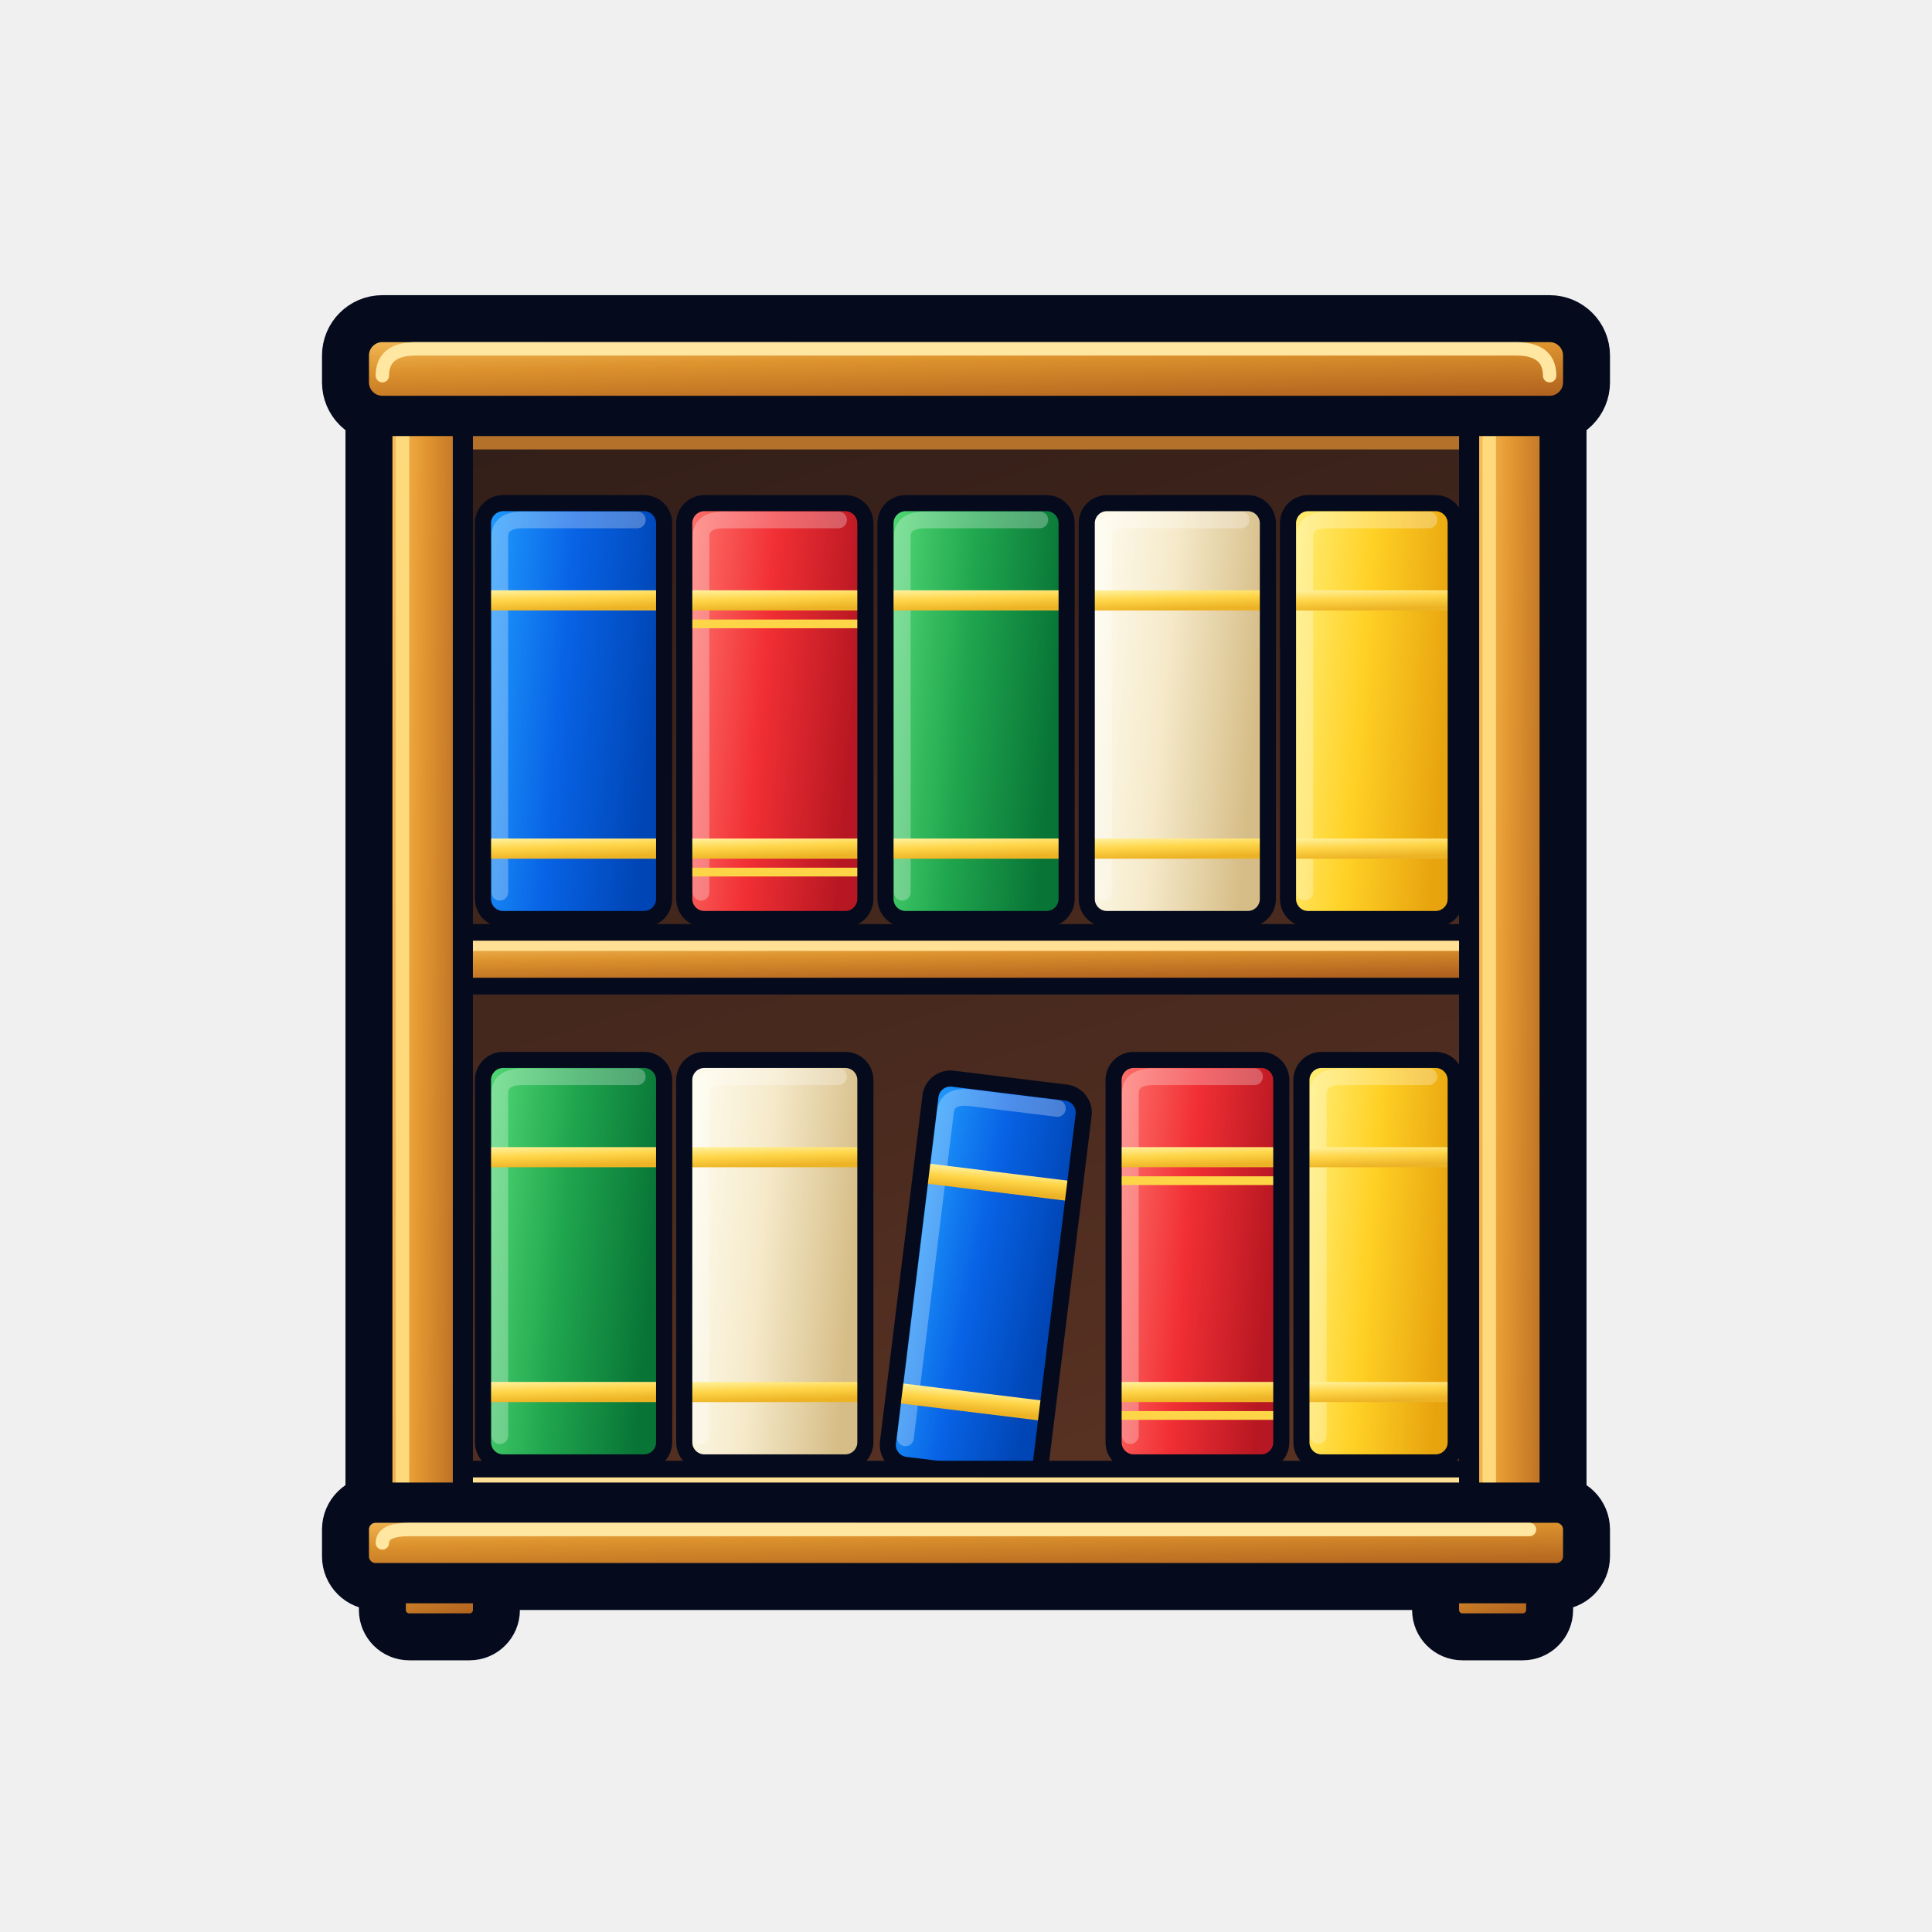
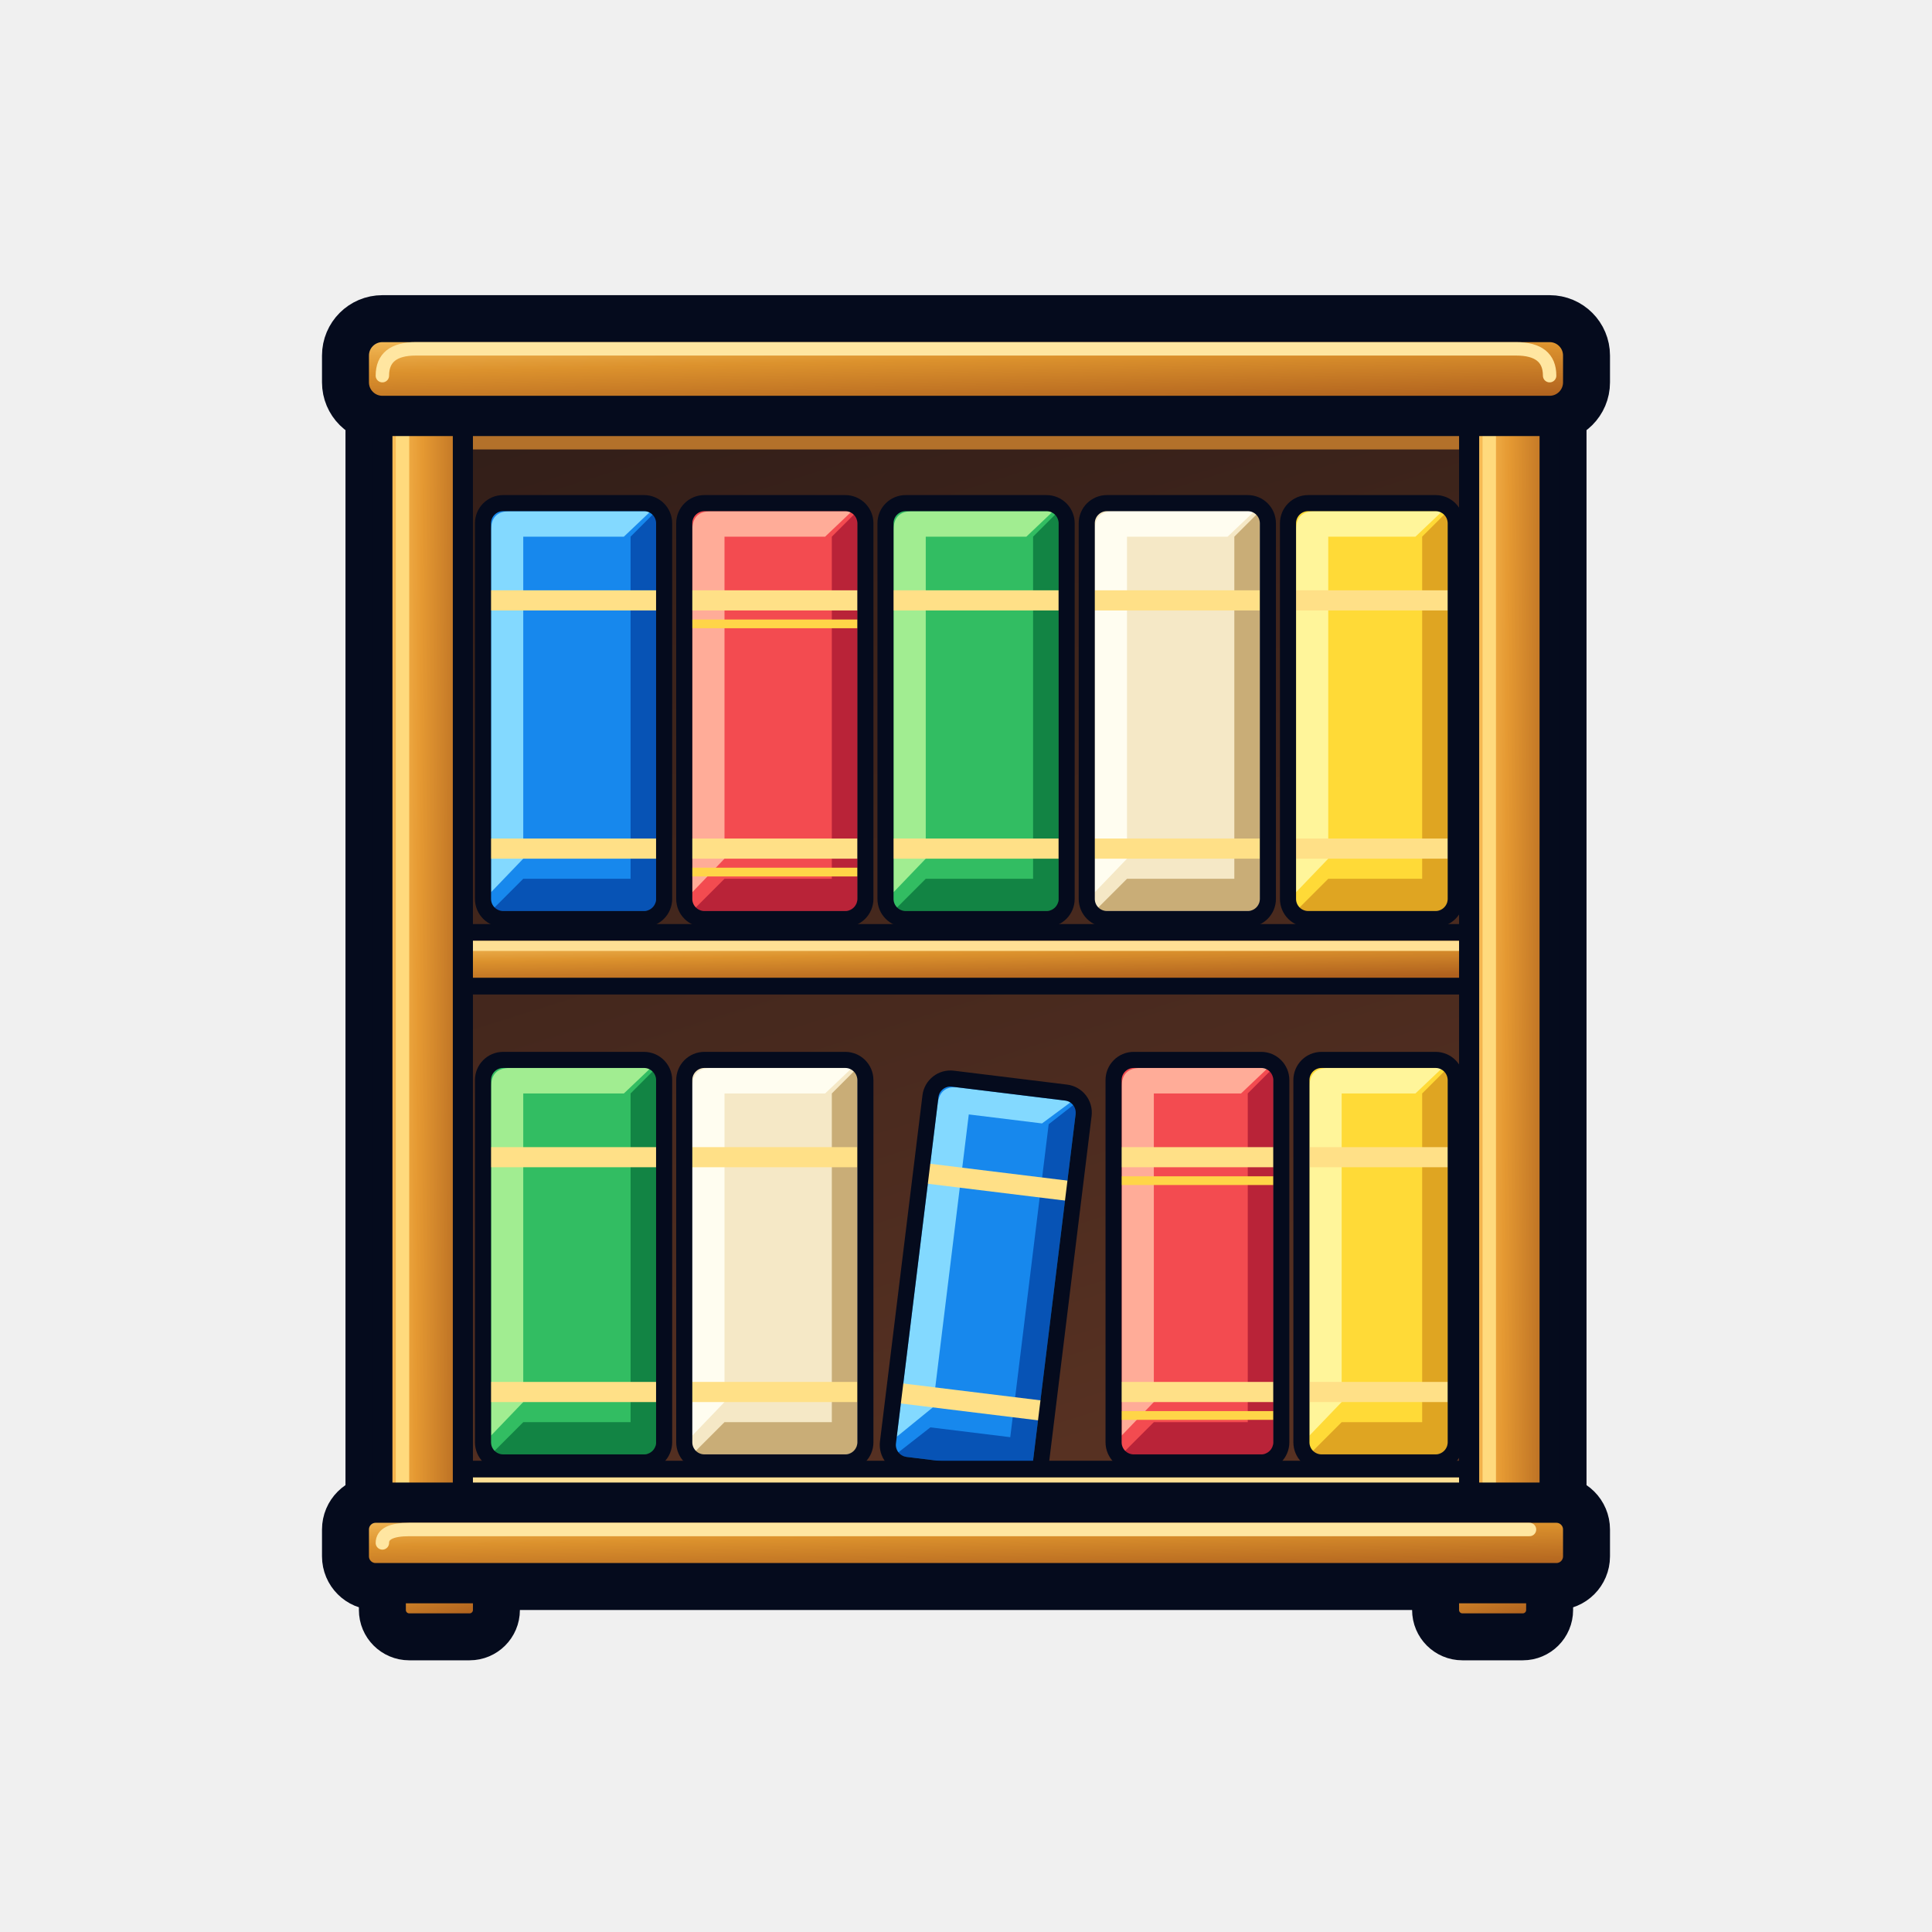
<svg xmlns="http://www.w3.org/2000/svg" width="288" height="288" viewBox="0 0 288 288" role="img" aria-labelledby="library-title">
  <defs>
    <linearGradient id="library-wood" x1="0" y1="0" x2=".3" y2="1">
      <stop offset="0" stop-color="#ffd070" />
      <stop offset="0.5" stop-color="#dc922d" />
      <stop offset="1" stop-color="#af611e" />
    </linearGradient>
    <linearGradient id="library-upright" x1="0" y1="0" x2="1" y2=".1">
      <stop offset="0" stop-color="#ffc963" />
      <stop offset="0.5" stop-color="#e59932" />
      <stop offset="1" stop-color="#bb7024" />
    </linearGradient>
    <linearGradient id="library-recess" x1="0" y1="0" x2=".3" y2="1">
      <stop offset="0" stop-color="#301d18" />
      <stop offset="1" stop-color="#573122" />
    </linearGradient>
-     <linearGradient id="library-blue" x1="0" y1="0" x2="1" y2=".2">
-       <stop offset="0" stop-color="#219fff" />
-       <stop offset="0.5" stop-color="#0863e5" />
-       <stop offset="1" stop-color="#0045b5" />
-     </linearGradient>
-     <linearGradient id="library-red" x1="0" y1="0" x2="1" y2=".2">
-       <stop offset="0" stop-color="#ff7770" />
-       <stop offset="0.5" stop-color="#f12f34" />
-       <stop offset="1" stop-color="#b71722" />
-     </linearGradient>
-     <linearGradient id="library-green" x1="0" y1="0" x2="1" y2=".2">
-       <stop offset="0" stop-color="#55dc77" />
-       <stop offset="0.5" stop-color="#20a64e" />
-       <stop offset="1" stop-color="#087436" />
-     </linearGradient>
-     <linearGradient id="library-gold" x1="0" y1="0" x2="1" y2=".2">
-       <stop offset="0" stop-color="#fff17e" />
-       <stop offset="0.5" stop-color="#ffd126" />
-       <stop offset="1" stop-color="#e8a40e" />
-     </linearGradient>
-     <linearGradient id="library-cream" x1="0" y1="0" x2="1" y2=".2">
-       <stop offset="0" stop-color="#fffef3" />
-       <stop offset="0.5" stop-color="#f5e9c9" />
-       <stop offset="1" stop-color="#d6bd87" />
-     </linearGradient>
-     <linearGradient id="library-band" x1="0" y1="0" x2=".3" y2="1">
-       <stop offset="0" stop-color="#fff2a0" />
-       <stop offset="0.5" stop-color="#ffd548" />
-       <stop offset="1" stop-color="#edb326" />
-     </linearGradient>
    <rect id="library-book-1" x="72" y="75" width="27" height="62" rx="3" />
    <clipPath id="library-book-1-clip">
      <use href="#library-book-1" />
    </clipPath>
    <rect id="library-book-2" x="102" y="75" width="27" height="62" rx="3" />
    <clipPath id="library-book-2-clip">
      <use href="#library-book-2" />
    </clipPath>
    <rect id="library-book-3" x="132" y="75" width="27" height="62" rx="3" />
    <clipPath id="library-book-3-clip">
      <use href="#library-book-3" />
    </clipPath>
    <rect id="library-book-4" x="162" y="75" width="27" height="62" rx="3" />
    <clipPath id="library-book-4-clip">
      <use href="#library-book-4" />
    </clipPath>
    <rect id="library-book-5" x="192" y="75" width="25" height="62" rx="3" />
    <clipPath id="library-book-5-clip">
      <use href="#library-book-5" />
    </clipPath>
    <rect id="library-book-6" x="72" y="158" width="27" height="60" rx="3" />
    <clipPath id="library-book-6-clip">
      <use href="#library-book-6" />
    </clipPath>
    <rect id="library-book-7" x="102" y="158" width="27" height="60" rx="3" />
    <clipPath id="library-book-7-clip">
      <use href="#library-book-7" />
    </clipPath>
    <rect id="library-book-8" x="132" y="160" width="23" height="58" rx="3" />
    <clipPath id="library-book-8-clip">
      <use href="#library-book-8" />
    </clipPath>
    <rect id="library-book-9" x="166" y="158" width="25" height="60" rx="3" />
    <clipPath id="library-book-9-clip">
      <use href="#library-book-9" />
    </clipPath>
    <rect id="library-book-10" x="194" y="158" width="23" height="60" rx="3" />
    <clipPath id="library-book-10-clip">
      <use href="#library-book-10" />
    </clipPath>
  </defs>
  <g id="library-exterior-width" fill="none" stroke="#050b1d" stroke-linecap="round" stroke-linejoin="round">
    <g stroke-linecap="round" stroke-linejoin="round">
      <g fill="none" stroke="#050b1d" stroke-width="9">
        <rect x="58" y="229" width="15" height="14" rx="3" />
        <rect x="215" y="229" width="15" height="14" rx="3" />
      </g>
    </g>
    <g stroke-linecap="round" stroke-linejoin="round">
      <g fill="none" stroke="#050b1d" stroke-width="11">
        <path d="M57 59 H69 V228 H57 Z" />
        <path d="M219 59 H231 V228 H219 Z" />
      </g>
    </g>
    <g stroke-linecap="round" stroke-linejoin="round">
      <g fill="none" stroke="#050b1d" stroke-width="8">
        <rect x="52" y="48" width="184" height="14" rx="5" />
        <rect x="52" y="224" width="184" height="12" rx="4" />
      </g>
    </g>
  </g>
  <g stroke-linecap="round" stroke-linejoin="round">
    <g id="library-feet" fill="url(#library-wood)" stroke="#050b1d" stroke-width="5">
      <rect x="58" y="229" width="15" height="14" rx="3" />
      <rect x="215" y="229" width="15" height="14" rx="3" />
    </g>
    <rect x="61" y="57" width="166" height="174" rx="3" fill="url(#library-recess)" stroke="#050b1d" stroke-width="5" />
    <path d="M69 65 H219" fill="none" stroke="#b3712a" stroke-width="4" />
    <g id="library-book-1-paint">
-       <use href="#library-book-1" fill="url(#library-blue)" />
+       <use href="#library-book-1" fill="#1788ed" />
      <g clip-path="url(#library-book-1-clip)">
-         <path d="M74.5 133 V80 Q74.5 77.5 78 77.5 H95" fill="none" stroke="#ffffff" stroke-opacity=".28" stroke-width="2.5" />
-         <rect x="72" y="88" width="27" height="3" fill="url(#library-band)" />
-         <rect x="72" y="125" width="27" height="3" fill="url(#library-band)" />
+         <path id="library-book-1-highlight" d="M73.2 133 V79 Q73.2 76.2 76 76.2 H97 L93 80 H78 V128 Z" fill="#83d9ff" />
+         <path id="library-book-1-shadow" d="M94 80 L97.8 76.2 V134 Q97.8 135.8 96 135.8 H73.2 L78 131 H94 Z" fill="#0753b5" />
+         <rect x="72" y="88" width="27" height="3" fill="#ffe087" />
+         <rect x="72" y="125" width="27" height="3" fill="#ffe087" />
      </g>
      <use href="#library-book-1" fill="none" stroke="#050b1d" stroke-width="2.4" />
    </g>
    <g id="library-book-2-paint">
-       <use href="#library-book-2" fill="url(#library-red)" />
+       <use href="#library-book-2" fill="#f34b50" />
      <g clip-path="url(#library-book-2-clip)">
-         <path d="M104.5 133 V80 Q104.5 77.5 108 77.5 H125" fill="none" stroke="#ffffff" stroke-opacity=".28" stroke-width="2.5" />
-         <rect x="102" y="88" width="27" height="3" fill="url(#library-band)" />
+         <path id="library-book-2-highlight" d="M103.2 133 V79 Q103.2 76.2 106 76.2 H127 L123 80 H108 V128 Z" fill="#ffac98" />
+         <path id="library-book-2-shadow" d="M124 80 L127.8 76.2 V134 Q127.8 135.8 126 135.8 H103.2 L108 131 H124 Z" fill="#b92338" />
+         <rect x="102" y="88" width="27" height="3" fill="#ffe087" />
        <path d="M102 93 H129" fill="none" stroke="#ffd548" stroke-width="1.3" />
-         <rect x="102" y="125" width="27" height="3" fill="url(#library-band)" />
+         <rect x="102" y="125" width="27" height="3" fill="#ffe087" />
        <path d="M102 130 H129" fill="none" stroke="#ffd548" stroke-width="1.3" />
      </g>
      <use href="#library-book-2" fill="none" stroke="#050b1d" stroke-width="2.4" />
    </g>
    <g id="library-book-3-paint">
-       <use href="#library-book-3" fill="url(#library-green)" />
+       <use href="#library-book-3" fill="#32bd62" />
      <g clip-path="url(#library-book-3-clip)">
-         <path d="M134.5 133 V80 Q134.5 77.5 138 77.5 H155" fill="none" stroke="#ffffff" stroke-opacity=".28" stroke-width="2.5" />
-         <rect x="132" y="88" width="27" height="3" fill="url(#library-band)" />
-         <rect x="132" y="125" width="27" height="3" fill="url(#library-band)" />
+         <path id="library-book-3-highlight" d="M133.2 133 V79 Q133.2 76.2 136 76.2 H157 L153 80 H138 V128 Z" fill="#a1ed91" />
+         <path id="library-book-3-shadow" d="M154 80 L157.8 76.2 V134 Q157.8 135.8 156 135.8 H133.2 L138 131 H154 Z" fill="#128444" />
+         <rect x="132" y="88" width="27" height="3" fill="#ffe087" />
+         <rect x="132" y="125" width="27" height="3" fill="#ffe087" />
      </g>
      <use href="#library-book-3" fill="none" stroke="#050b1d" stroke-width="2.4" />
    </g>
    <g id="library-book-4-paint">
-       <use href="#library-book-4" fill="url(#library-cream)" />
+       <use href="#library-book-4" fill="#f5e8c6" />
      <g clip-path="url(#library-book-4-clip)">
-         <path d="M164.5 133 V80 Q164.5 77.5 168 77.5 H185" fill="none" stroke="#ffffff" stroke-opacity=".28" stroke-width="2.5" />
-         <rect x="162" y="88" width="27" height="3" fill="url(#library-band)" />
-         <rect x="162" y="125" width="27" height="3" fill="url(#library-band)" />
+         <path id="library-book-4-highlight" d="M163.2 133 V79 Q163.2 76.2 166 76.2 H187 L183 80 H168 V128 Z" fill="#fffdf0" />
+         <path id="library-book-4-shadow" d="M184 80 L187.8 76.2 V134 Q187.8 135.8 186 135.8 H163.2 L168 131 H184 Z" fill="#c9ad77" />
+         <rect x="162" y="88" width="27" height="3" fill="#ffe087" />
+         <rect x="162" y="125" width="27" height="3" fill="#ffe087" />
      </g>
      <use href="#library-book-4" fill="none" stroke="#050b1d" stroke-width="2.4" />
    </g>
    <g id="library-book-5-paint">
-       <use href="#library-book-5" fill="url(#library-gold)" />
+       <use href="#library-book-5" fill="#ffda37" />
      <g clip-path="url(#library-book-5-clip)">
-         <path d="M194.5 133 V80 Q194.5 77.5 198 77.5 H213" fill="none" stroke="#ffffff" stroke-opacity=".28" stroke-width="2.5" />
-         <rect x="192" y="88" width="25" height="3" fill="url(#library-band)" />
-         <rect x="192" y="125" width="25" height="3" fill="url(#library-band)" />
+         <path id="library-book-5-highlight" d="M193.2 133 V79 Q193.2 76.2 196 76.2 H215 L211 80 H198 V128 Z" fill="#fff59a" />
+         <path id="library-book-5-shadow" d="M212 80 L215.8 76.2 V134 Q215.8 135.8 214 135.8 H193.2 L198 131 H212 Z" fill="#dfa522" />
+         <rect x="192" y="88" width="25" height="3" fill="#ffe087" />
+         <rect x="192" y="125" width="25" height="3" fill="#ffe087" />
      </g>
      <use href="#library-book-5" fill="none" stroke="#050b1d" stroke-width="2.4" />
    </g>
    <g id="library-book-6-paint">
-       <use href="#library-book-6" fill="url(#library-green)" />
+       <use href="#library-book-6" fill="#32bd62" />
      <g clip-path="url(#library-book-6-clip)">
-         <path d="M74.5 214 V163 Q74.5 160.5 78 160.5 H95" fill="none" stroke="#ffffff" stroke-opacity=".28" stroke-width="2.5" />
-         <rect x="72" y="171" width="27" height="3" fill="url(#library-band)" />
-         <rect x="72" y="206" width="27" height="3" fill="url(#library-band)" />
+         <path id="library-book-6-highlight" d="M73.2 214 V162 Q73.2 159.2 76 159.2 H97 L93 163 H78 V209 Z" fill="#a1ed91" />
+         <path id="library-book-6-shadow" d="M94 163 L97.8 159.2 V215 Q97.8 216.8 96 216.8 H73.2 L78 212 H94 Z" fill="#128444" />
+         <rect x="72" y="171" width="27" height="3" fill="#ffe087" />
+         <rect x="72" y="206" width="27" height="3" fill="#ffe087" />
      </g>
      <use href="#library-book-6" fill="none" stroke="#050b1d" stroke-width="2.4" />
    </g>
    <g id="library-book-7-paint">
-       <use href="#library-book-7" fill="url(#library-cream)" />
+       <use href="#library-book-7" fill="#f5e8c6" />
      <g clip-path="url(#library-book-7-clip)">
-         <path d="M104.5 214 V163 Q104.5 160.5 108 160.5 H125" fill="none" stroke="#ffffff" stroke-opacity=".28" stroke-width="2.5" />
-         <rect x="102" y="171" width="27" height="3" fill="url(#library-band)" />
-         <rect x="102" y="206" width="27" height="3" fill="url(#library-band)" />
+         <path id="library-book-7-highlight" d="M103.2 214 V162 Q103.2 159.2 106 159.2 H127 L123 163 H108 V209 Z" fill="#fffdf0" />
+         <path id="library-book-7-shadow" d="M124 163 L127.8 159.2 V215 Q127.8 216.8 126 216.8 H103.2 L108 212 H124 Z" fill="#c9ad77" />
+         <rect x="102" y="171" width="27" height="3" fill="#ffe087" />
+         <rect x="102" y="206" width="27" height="3" fill="#ffe087" />
      </g>
      <use href="#library-book-7" fill="none" stroke="#050b1d" stroke-width="2.4" />
    </g>
    <g id="library-book-8-paint" transform="rotate(7 132 218)">
-       <use href="#library-book-8" fill="url(#library-blue)" />
+       <use href="#library-book-8" fill="#1788ed" />
      <g clip-path="url(#library-book-8-clip)">
-         <path d="M134.5 214 V165 Q134.5 162.5 138 162.5 H151" fill="none" stroke="#ffffff" stroke-opacity=".28" stroke-width="2.5" />
-         <rect x="132" y="173" width="23" height="3" fill="url(#library-band)" />
-         <rect x="132" y="206" width="23" height="3" fill="url(#library-band)" />
+         <path id="library-book-8-highlight" d="M133.2 214 V164 Q133.2 161.2 136 161.2 H153 L149 165 H138 V209 Z" fill="#83d9ff" />
+         <path id="library-book-8-shadow" d="M150 165 L153.8 161.2 V215 Q153.8 216.8 152 216.8 H133.2 L138 212 H150 Z" fill="#0753b5" />
+         <rect x="132" y="173" width="23" height="3" fill="#ffe087" />
+         <rect x="132" y="206" width="23" height="3" fill="#ffe087" />
      </g>
      <use href="#library-book-8" fill="none" stroke="#050b1d" stroke-width="2.4" />
    </g>
    <g id="library-book-9-paint">
-       <use href="#library-book-9" fill="url(#library-red)" />
+       <use href="#library-book-9" fill="#f34b50" />
      <g clip-path="url(#library-book-9-clip)">
-         <path d="M168.5 214 V163 Q168.5 160.5 172 160.5 H187" fill="none" stroke="#ffffff" stroke-opacity=".28" stroke-width="2.5" />
-         <rect x="166" y="171" width="25" height="3" fill="url(#library-band)" />
+         <path id="library-book-9-highlight" d="M167.2 214 V162 Q167.2 159.2 170 159.2 H189 L185 163 H172 V209 Z" fill="#ffac98" />
+         <path id="library-book-9-shadow" d="M186 163 L189.8 159.2 V215 Q189.8 216.8 188 216.8 H167.2 L172 212 H186 Z" fill="#b92338" />
+         <rect x="166" y="171" width="25" height="3" fill="#ffe087" />
        <path d="M166 176 H191" fill="none" stroke="#ffd548" stroke-width="1.3" />
-         <rect x="166" y="206" width="25" height="3" fill="url(#library-band)" />
+         <rect x="166" y="206" width="25" height="3" fill="#ffe087" />
        <path d="M166 211 H191" fill="none" stroke="#ffd548" stroke-width="1.3" />
      </g>
      <use href="#library-book-9" fill="none" stroke="#050b1d" stroke-width="2.4" />
    </g>
    <g id="library-book-10-paint">
-       <use href="#library-book-10" fill="url(#library-gold)" />
+       <use href="#library-book-10" fill="#ffda37" />
      <g clip-path="url(#library-book-10-clip)">
-         <path d="M196.5 214 V163 Q196.5 160.5 200 160.5 H213" fill="none" stroke="#ffffff" stroke-opacity=".28" stroke-width="2.5" />
-         <rect x="194" y="171" width="23" height="3" fill="url(#library-band)" />
-         <rect x="194" y="206" width="23" height="3" fill="url(#library-band)" />
+         <path id="library-book-10-highlight" d="M195.2 214 V162 Q195.2 159.2 198 159.2 H215 L211 163 H200 V209 Z" fill="#fff59a" />
+         <path id="library-book-10-shadow" d="M212 163 L215.8 159.2 V215 Q215.8 216.8 214 216.8 H195.2 L200 212 H212 Z" fill="#dfa522" />
+         <rect x="194" y="171" width="23" height="3" fill="#ffe087" />
+         <rect x="194" y="206" width="23" height="3" fill="#ffe087" />
      </g>
      <use href="#library-book-10" fill="none" stroke="#050b1d" stroke-width="2.4" />
    </g>
    <g id="library-shelves" fill="url(#library-wood)" stroke="#050b1d" stroke-width="2.5">
      <path d="M68 139 H220 V147 H68 Z" />
      <path d="M68 219 H220 V228 H68 Z" />
    </g>
    <path d="M70 141 H218 M70 221 H218" fill="none" stroke="#ffe095" stroke-width="1.5" />
    <g id="library-uprights" fill="url(#library-upright)" stroke="#050b1d" stroke-width="3">
      <path d="M57 59 H69 V228 H57 Z" />
      <path d="M219 59 H231 V228 H219 Z" />
    </g>
    <path d="M60 64 V224 M222 64 V224" fill="none" stroke="#ffda7d" stroke-width="2" />
    <g id="library-frame-caps" fill="url(#library-wood)" stroke="#050b1d" stroke-width="6">
      <rect x="52" y="48" width="184" height="14" rx="5" />
      <rect x="52" y="224" width="184" height="12" rx="4" />
    </g>
    <path d="M57 56 Q57 52 62 52 H226 Q231 52 231 56 M57 230 Q57 228 61 228 H228" fill="none" stroke="#ffe6a1" stroke-width="2" />
  </g>
</svg>
